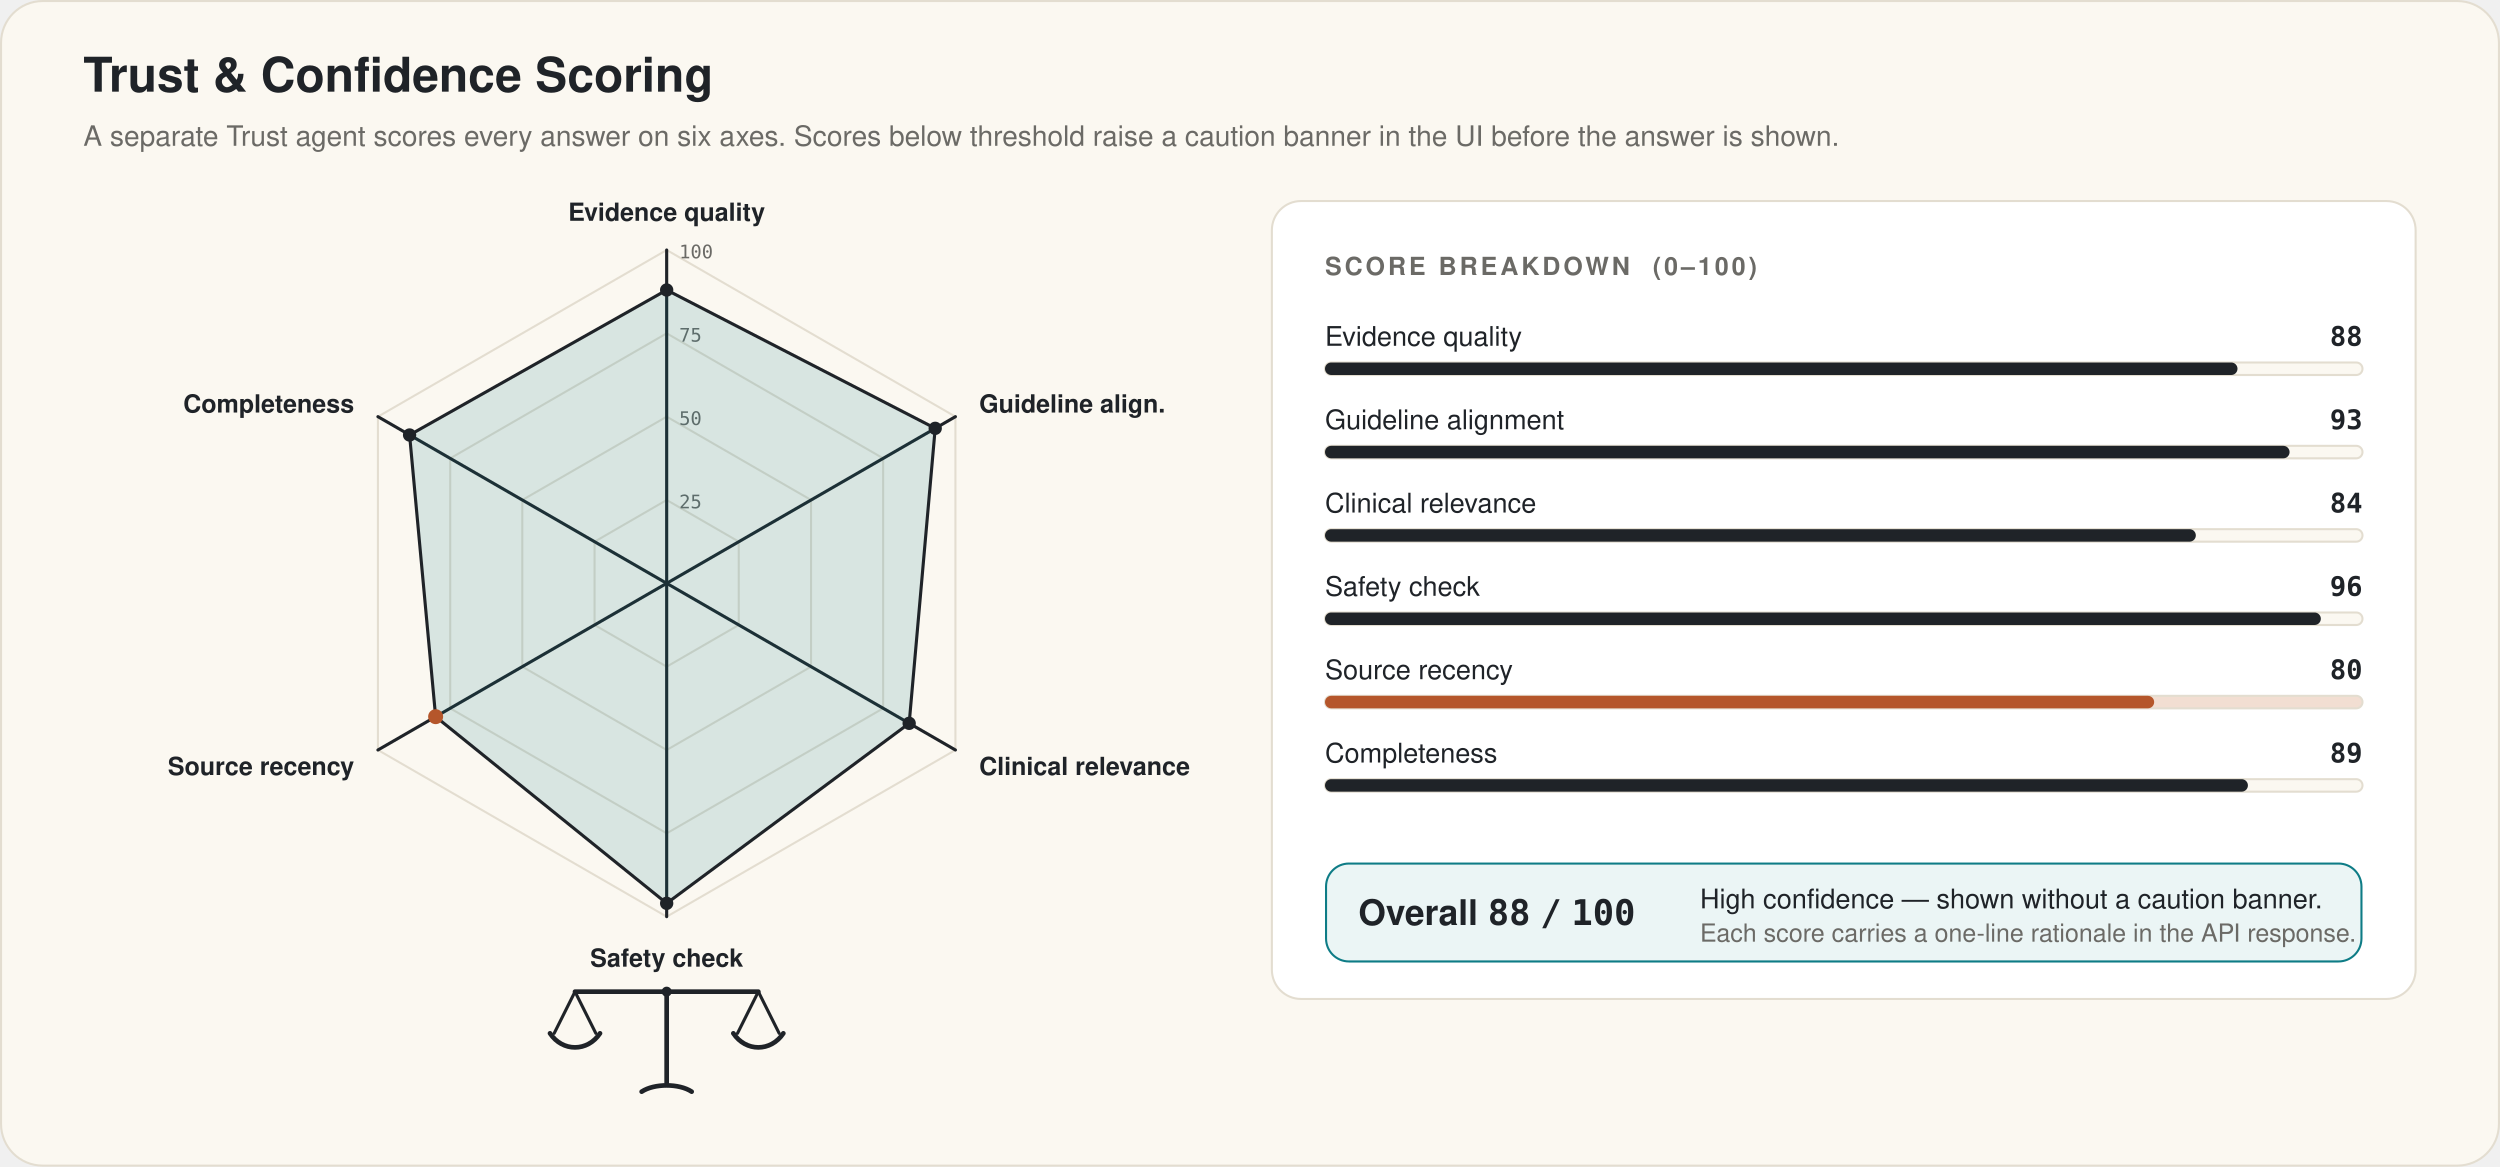
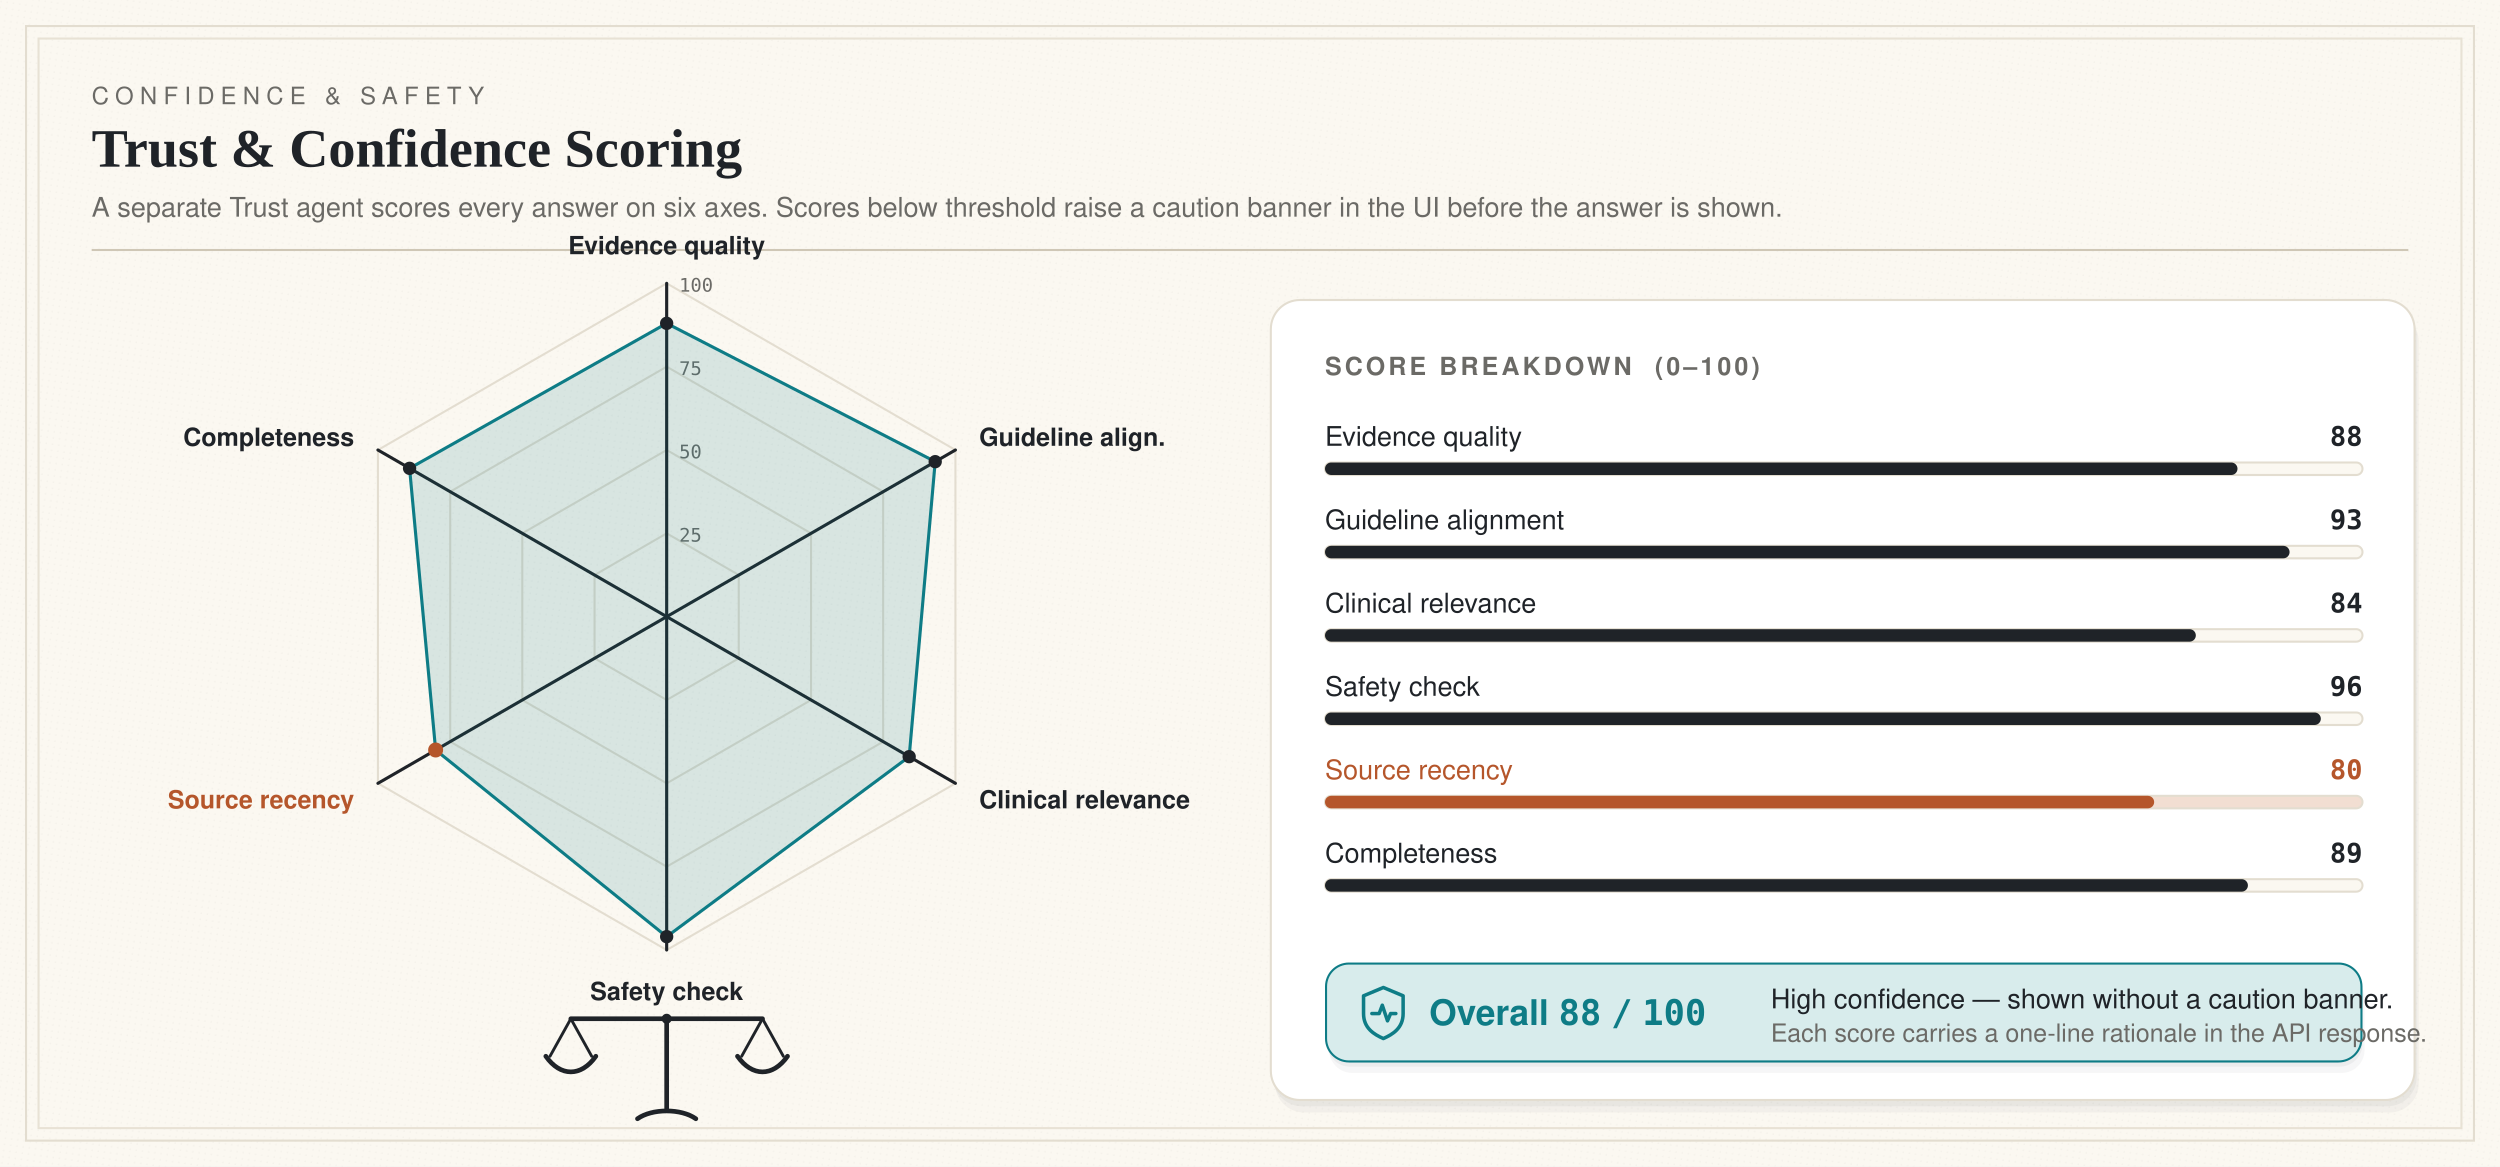
<svg xmlns="http://www.w3.org/2000/svg" viewBox="0 0 1200 560" width="1200" height="560" role="img" aria-label="CerebraLink trust and confidence scoring">
  <defs>
    <style>
-       text{font-family:'Segoe UI',-apple-system,Helvetica,Arial,sans-serif;fill:#1F2328}
-       .mono{font-family:ui-monospace,Menlo,Consolas,monospace}
-       .muted{fill:#6B6A66}
-       .eyebrow{fill:#6B6A66;letter-spacing:0.12em}
+       .serif{font-family:Georgia,'Times New Roman',serif}
+       .sans{font-family:'Segoe UI',-apple-system,Helvetica,Arial,sans-serif}
+       .mono{font-family:'SFMono-Regular',ui-monospace,Menlo,Consolas,monospace}
+       .ink{fill:#1F2328}.muted{fill:#6B6A66}
      .s{fill:none;stroke:#1F2328;stroke-linecap:round;stroke-linejoin:round;vector-effect:non-scaling-stroke}
+       .hair{fill:none;stroke:#CFC7B6;stroke-width:1;vector-effect:non-scaling-stroke}
      .grid{fill:none;stroke:#E3DDD0;stroke-width:1;vector-effect:non-scaling-stroke}
      /* the data polygon outline draws on; visible at rest (dashoffset:0) */
      @keyframes draw{from{stroke-dashoffset:880}to{stroke-dashoffset:0}}
      .poly{stroke-dasharray:880;stroke-dashoffset:0;animation:draw 4.5s ease-in-out forwards}
    </style>
+     <pattern id="grain" width="3" height="3" patternUnits="userSpaceOnUse" patternTransform="rotate(8)">
+       <circle cx="0.6" cy="0.6" r="0.32" fill="#1F2328" fill-opacity="0.05" />
+     </pattern>
  </defs>
-   <rect x="0.5" y="0.5" width="1199" height="559" rx="20" fill="#FBF8F1" stroke="#E3DDD0" />
-   <text x="40" y="44" font-size="23" font-weight="700">Trust &amp; Confidence Scoring</text>
-   <text x="40" y="70" class="muted" font-size="13.5">A separate Trust agent scores every answer on six axes. Scores below threshold raise a caution banner in the UI before the answer is shown.</text>
-   <g class="grid">
-     <polygon points="320,240 354.6,260 354.6,300 320,320 285.4,300 285.4,260" />
-     <polygon points="320,200 389.3,240 389.3,320 320,360 250.7,320 250.7,240" />
-     <polygon points="320,160 423.9,220 423.9,340 320,400 216.1,340 216.1,220" />
-     <polygon points="320,120 458.6,200 458.6,360 320,440 181.4,360 181.4,200" />
+   <rect width="1200" height="560" fill="#FBF8F1" />
+   <rect width="1200" height="560" fill="url(#grain)" />
+   <rect x="12.5" y="12.5" width="1175" height="535" fill="none" stroke="#E3DDD0" />
+   <rect x="18.5" y="18.5" width="1163" height="523" fill="none" stroke="#E8E2D5" />
+   <text x="44" y="50" class="sans muted" font-size="11.5" letter-spacing="3">CONFIDENCE &amp; SAFETY</text>
+   <text x="44" y="80" class="serif ink" font-size="26" font-weight="700">Trust &amp; Confidence Scoring</text>
+   <text x="44" y="104" class="sans muted" font-size="13">A separate Trust agent scores every answer on six axes. Scores below threshold raise a caution banner in the UI before the answer is shown.</text>
+   <line class="hair" x1="44" y1="120" x2="1156" y2="120" />
+   <g transform="translate(0,16)">
+     <g class="grid">
+       <polygon points="320,240 354.6,260 354.6,300 320,320 285.4,300 285.4,260" />
+       <polygon points="320,200 389.3,240 389.3,320 320,360 250.7,320 250.7,240" />
+       <polygon points="320,160 423.9,220 423.9,340 320,400 216.1,340 216.1,220" />
+       <polygon points="320,120 458.6,200 458.6,360 320,440 181.4,360 181.4,200" />
+     </g>
+     <g class="s" stroke="#E3DDD0" stroke-width="1.5">
+       <line x1="320" y1="280" x2="320" y2="120" />
+       <line x1="320" y1="280" x2="458.6" y2="200" />
+       <line x1="320" y1="280" x2="458.6" y2="360" />
+       <line x1="320" y1="280" x2="320" y2="440" />
+       <line x1="320" y1="280" x2="181.4" y2="360" />
+       <line x1="320" y1="280" x2="181.4" y2="200" />
+     </g>
+     <text x="326" y="244" class="mono muted" font-size="9">25</text>
+     <text x="326" y="204" class="mono muted" font-size="9">50</text>
+     <text x="326" y="164" class="mono muted" font-size="9">75</text>
+     <text x="326" y="124" class="mono muted" font-size="9">100</text>
+     <polygon points="320,139.2 448.9,205.6 436.4,347.2 320,433.6 209.1,344 196.6,208.8" fill="#0E7C86" fill-opacity="0.15" stroke="none" />
+     <polygon class="poly s" style="stroke:#0E7C86" points="320,139.2 448.9,205.6 436.4,347.2 320,433.6 209.1,344 196.6,208.8" stroke-width="1.5" />
+     <g fill="#1F2328">
+       <circle cx="320" cy="139.2" r="3.2" />
+       <circle cx="448.9" cy="205.6" r="3.2" />
+       <circle cx="436.4" cy="347.2" r="3.2" />
+       <circle cx="320" cy="433.6" r="3.2" />
+       <circle cx="196.6" cy="208.8" r="3.2" />
+     </g>
+     <circle cx="209.1" cy="344" r="3.6" fill="#B5562B" />
+     <text x="320" y="106" text-anchor="middle" class="sans ink" font-size="12" font-weight="600">Evidence quality</text>
+     <text x="470" y="198" class="sans ink" font-size="12" font-weight="600">Guideline align.</text>
+     <text x="470" y="372" class="sans ink" font-size="12" font-weight="600">Clinical relevance</text>
+     <text x="320" y="464" text-anchor="middle" class="sans ink" font-size="12" font-weight="600">Safety check</text>
+     <text x="170" y="372" text-anchor="end" class="sans" font-size="12" font-weight="600" fill="#B5562B">Source recency</text>
+     <text x="170" y="198" text-anchor="end" class="sans ink" font-size="12" font-weight="600">Completeness</text>
+     <g class="s" transform="translate(320,503)">
+       <line x1="0" y1="-30" x2="0" y2="14" stroke-width="2.25" />
+       <path d="M-14,18 C-7,13 7,13 14,18" stroke-width="2.25" />
+       <line x1="-46" y1="-30" x2="46" y2="-30" stroke-width="2.25" />
+       <circle cx="0" cy="-30" r="2.4" fill="#1F2328" stroke="none" />
+       <line x1="-46" y1="-30" x2="-56" y2="-12" stroke-width="1.4" />
+       <line x1="-46" y1="-30" x2="-36" y2="-12" stroke-width="1.4" />
+       <path d="M-58,-12 C-51,-2 -41,-2 -34,-12" stroke-width="2.25" />
+       <line x1="46" y1="-30" x2="36" y2="-12" stroke-width="1.4" />
+       <line x1="46" y1="-30" x2="56" y2="-12" stroke-width="1.4" />
+       <path d="M34,-12 C41,-2 51,-2 58,-12" stroke-width="2.25" />
+     </g>
  </g>
-   <g class="s" stroke="#E3DDD0" stroke-width="1.5">
-     <line x1="320" y1="280" x2="320" y2="120" />
-     <line x1="320" y1="280" x2="458.6" y2="200" />
-     <line x1="320" y1="280" x2="458.6" y2="360" />
-     <line x1="320" y1="280" x2="320" y2="440" />
-     <line x1="320" y1="280" x2="181.4" y2="360" />
-     <line x1="320" y1="280" x2="181.4" y2="200" />
-   </g>
-   <text x="326" y="244" class="mono muted" font-size="9">25</text>
-   <text x="326" y="204" class="mono muted" font-size="9">50</text>
-   <text x="326" y="164" class="mono muted" font-size="9">75</text>
-   <text x="326" y="124" class="mono muted" font-size="9">100</text>
-   <polygon points="320,139.2 448.9,205.6 436.4,347.2 320,433.6 209.1,344 196.6,208.8" fill="#0E7C86" fill-opacity="0.15" stroke="none" />
-   <polygon class="poly s" points="320,139.2 448.9,205.6 436.4,347.2 320,433.6 209.1,344 196.6,208.8" stroke="#0E7C86" stroke-width="1.5" />
-   <g fill="#1F2328">
-     <circle cx="320" cy="139.2" r="3.2" />
-     <circle cx="448.9" cy="205.6" r="3.2" />
-     <circle cx="436.4" cy="347.2" r="3.2" />
-     <circle cx="320" cy="433.6" r="3.2" />
-     <circle cx="196.6" cy="208.8" r="3.2" />
-   </g>
-   <circle cx="209.1" cy="344" r="3.6" fill="#B5562B" />
-   <text x="320" y="106" text-anchor="middle" font-size="12" font-weight="600">Evidence quality</text>
-   <text x="470" y="198" font-size="12" font-weight="600">Guideline align.</text>
-   <text x="470" y="372" font-size="12" font-weight="600">Clinical relevance</text>
-   <text x="320" y="464" text-anchor="middle" font-size="12" font-weight="600">Safety check</text>
-   <text x="170" y="372" text-anchor="end" font-size="12" font-weight="600" fill="#B5562B">Source recency</text>
-   <text x="170" y="198" text-anchor="end" font-size="12" font-weight="600">Completeness</text>
-   <g class="s" transform="translate(320,506)">
-     <line x1="0" y1="-30" x2="0" y2="14" stroke-width="2.25" />
-     <path d="M-12,18 C-6,14 6,14 12,18" stroke-width="2.25" />
-     <line x1="-44" y1="-30" x2="44" y2="-30" stroke-width="2.25" />
-     <circle cx="0" cy="-30" r="2.4" fill="#1F2328" stroke="none" />
-     <line x1="-44" y1="-30" x2="-54" y2="-10" stroke-width="1.5" />
-     <line x1="-44" y1="-30" x2="-34" y2="-10" stroke-width="1.5" />
-     <path d="M-56,-10 C-50,-1 -38,-1 -32,-10" stroke-width="2.25" />
-     <line x1="44" y1="-30" x2="34" y2="-10" stroke-width="1.5" />
-     <line x1="44" y1="-30" x2="54" y2="-10" stroke-width="1.5" />
-     <path d="M32,-10 C38,-1 50,-1 56,-10" stroke-width="2.25" />
-   </g>
-   <g transform="translate(610,96)">
-     <rect x="0.5" y="0.5" width="549" height="383" rx="14" fill="#FFFFFF" stroke="#E3DDD0" />
-     <text x="26" y="36" class="eyebrow" font-size="12" font-weight="700">SCORE BREAKDOWN  (0–100)</text>
+   <rect x="612" y="150" width="549" height="384" rx="14" fill="#1F2328" opacity="0.04" />
+   <rect x="611" y="147" width="549" height="384" rx="14" fill="#1F2328" opacity="0.05" />
+   <rect x="610" y="144" width="549" height="384" rx="14" fill="#FFFFFF" stroke="#E3DDD0" />
+   <g transform="translate(610,144)">
+     <text x="26" y="36" class="sans muted" font-size="12" letter-spacing="1.5" font-weight="700">SCORE BREAKDOWN  (0–100)</text>
    <g transform="translate(26,58)" font-size="13">
      <g>
-         <text y="12">Evidence quality</text>
-         <text x="498" y="12" text-anchor="end" class="mono" font-weight="700">88</text>
+         <text y="12" class="sans ink">Evidence quality</text>
+         <text x="498" y="12" text-anchor="end" class="mono ink" font-weight="700">88</text>
        <rect y="20" width="498" height="6" rx="3" fill="#FBF8F1" stroke="#E3DDD0" stroke-width="1" />
        <rect y="20" width="438" height="6" rx="3" fill="#1F2328" />
      </g>
      <g transform="translate(0,40)">
-         <text y="12">Guideline alignment</text>
-         <text x="498" y="12" text-anchor="end" class="mono" font-weight="700">93</text>
+         <text y="12" class="sans ink">Guideline alignment</text>
+         <text x="498" y="12" text-anchor="end" class="mono ink" font-weight="700">93</text>
        <rect y="20" width="498" height="6" rx="3" fill="#FBF8F1" stroke="#E3DDD0" stroke-width="1" />
        <rect y="20" width="463" height="6" rx="3" fill="#1F2328" />
      </g>
      <g transform="translate(0,80)">
-         <text y="12">Clinical relevance</text>
-         <text x="498" y="12" text-anchor="end" class="mono" font-weight="700">84</text>
+         <text y="12" class="sans ink">Clinical relevance</text>
+         <text x="498" y="12" text-anchor="end" class="mono ink" font-weight="700">84</text>
        <rect y="20" width="498" height="6" rx="3" fill="#FBF8F1" stroke="#E3DDD0" stroke-width="1" />
        <rect y="20" width="418" height="6" rx="3" fill="#1F2328" />
      </g>
      <g transform="translate(0,120)">
-         <text y="12">Safety check</text>
-         <text x="498" y="12" text-anchor="end" class="mono" font-weight="700">96</text>
+         <text y="12" class="sans ink">Safety check</text>
+         <text x="498" y="12" text-anchor="end" class="mono ink" font-weight="700">96</text>
        <rect y="20" width="498" height="6" rx="3" fill="#FBF8F1" stroke="#E3DDD0" stroke-width="1" />
        <rect y="20" width="478" height="6" rx="3" fill="#1F2328" />
      </g>
      <g transform="translate(0,160)">
-         <text y="12" fill="#B5562B">Source recency</text>
+         <text y="12" class="sans" fill="#B5562B">Source recency</text>
        <text x="498" y="12" text-anchor="end" class="mono" font-weight="700" fill="#B5562B">80</text>
        <rect y="20" width="498" height="6" rx="3" fill="#F2DED2" stroke="#E3DDD0" stroke-width="1" />
        <rect y="20" width="398" height="6" rx="3" fill="#B5562B" />
      </g>
      <g transform="translate(0,200)">
-         <text y="12">Completeness</text>
-         <text x="498" y="12" text-anchor="end" class="mono" font-weight="700">89</text>
+         <text y="12" class="sans ink">Completeness</text>
+         <text x="498" y="12" text-anchor="end" class="mono ink" font-weight="700">89</text>
        <rect y="20" width="498" height="6" rx="3" fill="#FBF8F1" stroke="#E3DDD0" stroke-width="1" />
        <rect y="20" width="443" height="6" rx="3" fill="#1F2328" />
      </g>
    </g>
    <g transform="translate(26,318)">
-       <rect x="0.5" y="0.5" width="497" height="47" rx="11" fill="#D8ECEC" fill-opacity="0.5" stroke="#0E7C86" />
-       <text x="16" y="30" font-size="17" font-weight="700" fill="#0E7C86">Overall <tspan class="mono">88</tspan>
+       <rect x="2" y="6" width="497" height="47" rx="11" fill="#1F2328" opacity="0.04" />
+       <rect x="1" y="3" width="497" height="47" rx="11" fill="#1F2328" opacity="0.05" />
+       <rect x="0.5" y="0.5" width="497" height="47" rx="11" fill="#D8ECEC" stroke="#0E7C86" />
+       <g class="s" style="stroke:#0E7C86" stroke-width="1.7" transform="translate(28,24)">
+         <path d="M0,-12 L9.5,-8 L9.5,0.5 C9.5,7.5 4.5,10.5 0,12.5 C-4.5,10.5 -9.5,7.5 -9.5,0.5 L-9.5,-8 Z" />
+         <path d="M-5.5,0.5 H-2 l1.5,-4 2.5,7.5 1.5,-3.5 H6" />
+       </g>
+       <text x="50" y="30" class="sans" font-size="17" font-weight="700" fill="#0E7C86">Overall <tspan class="mono">88</tspan>
        <tspan class="mono">/</tspan>
        <tspan class="mono">100</tspan>
      </text>
-       <text x="180" y="22" font-size="13">High confidence — shown without a caution banner.</text>
-       <text x="180" y="38" class="muted" font-size="12">Each score carries a one-line rationale in the API response.</text>
+       <text x="214" y="22" class="sans ink" font-size="13">High confidence — shown without a caution banner.</text>
+       <text x="214" y="38" class="muted sans" font-size="12">Each score carries a one-line rationale in the API response.</text>
    </g>
  </g>
</svg>
